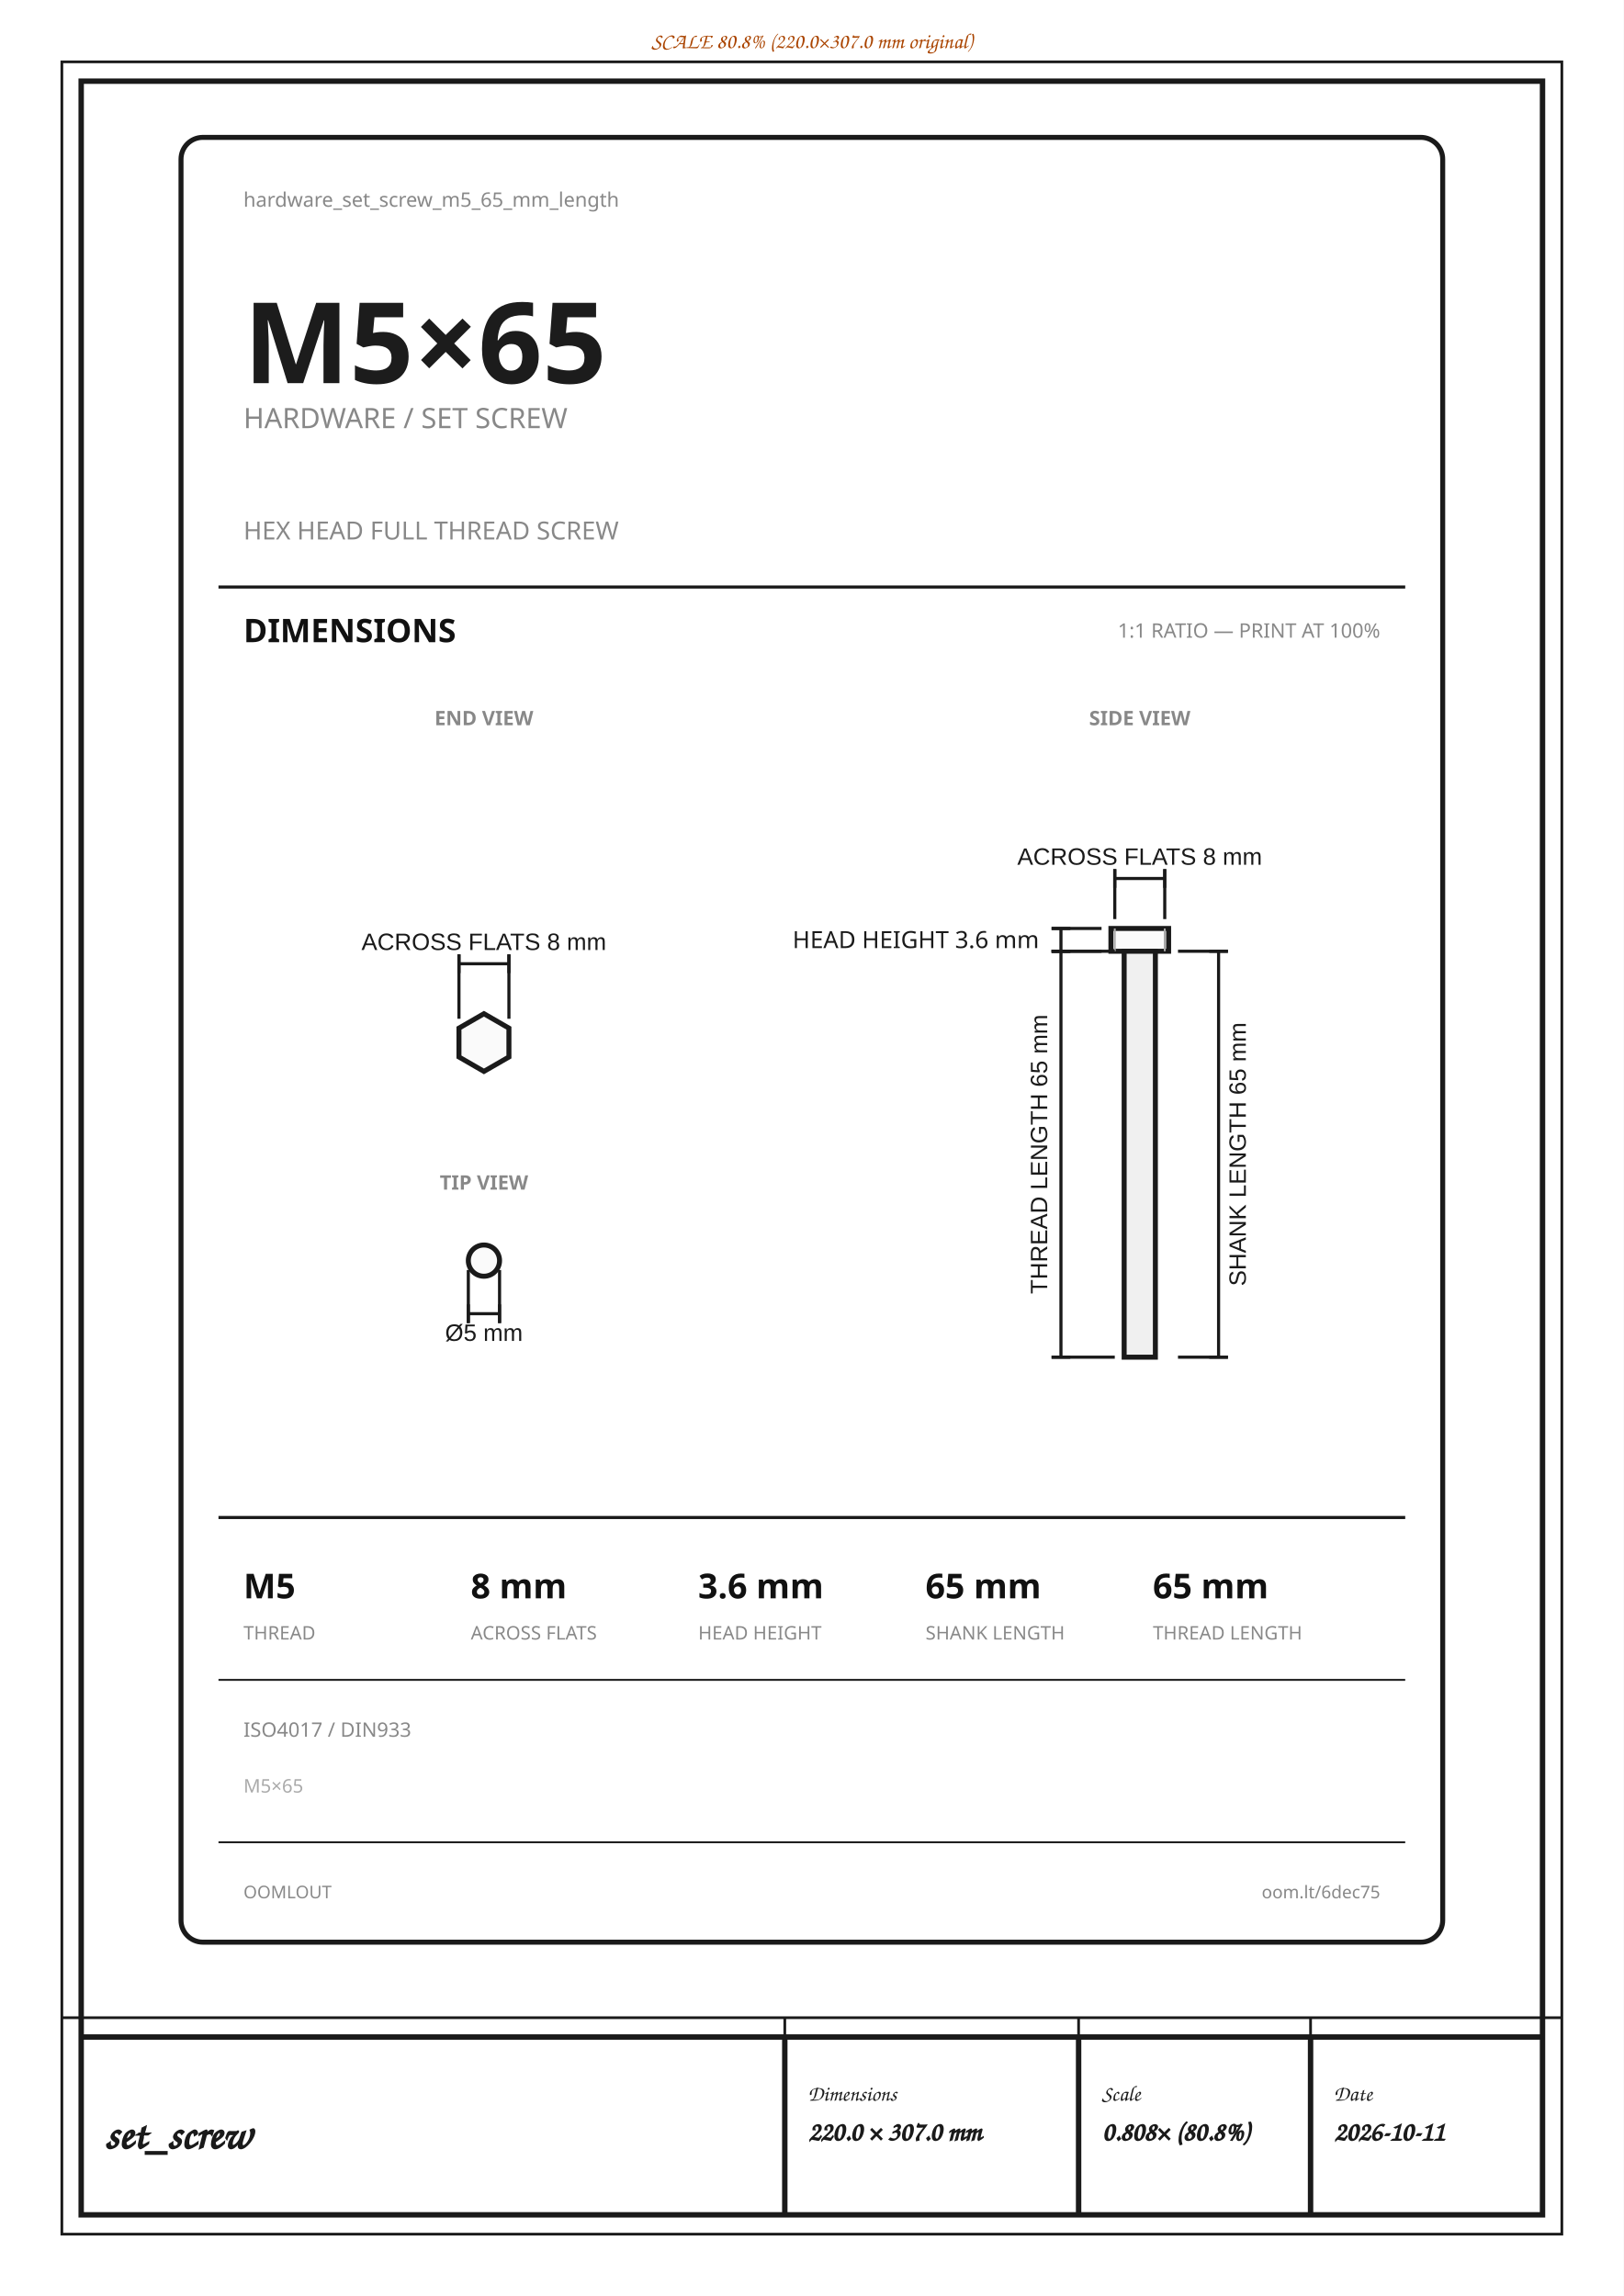
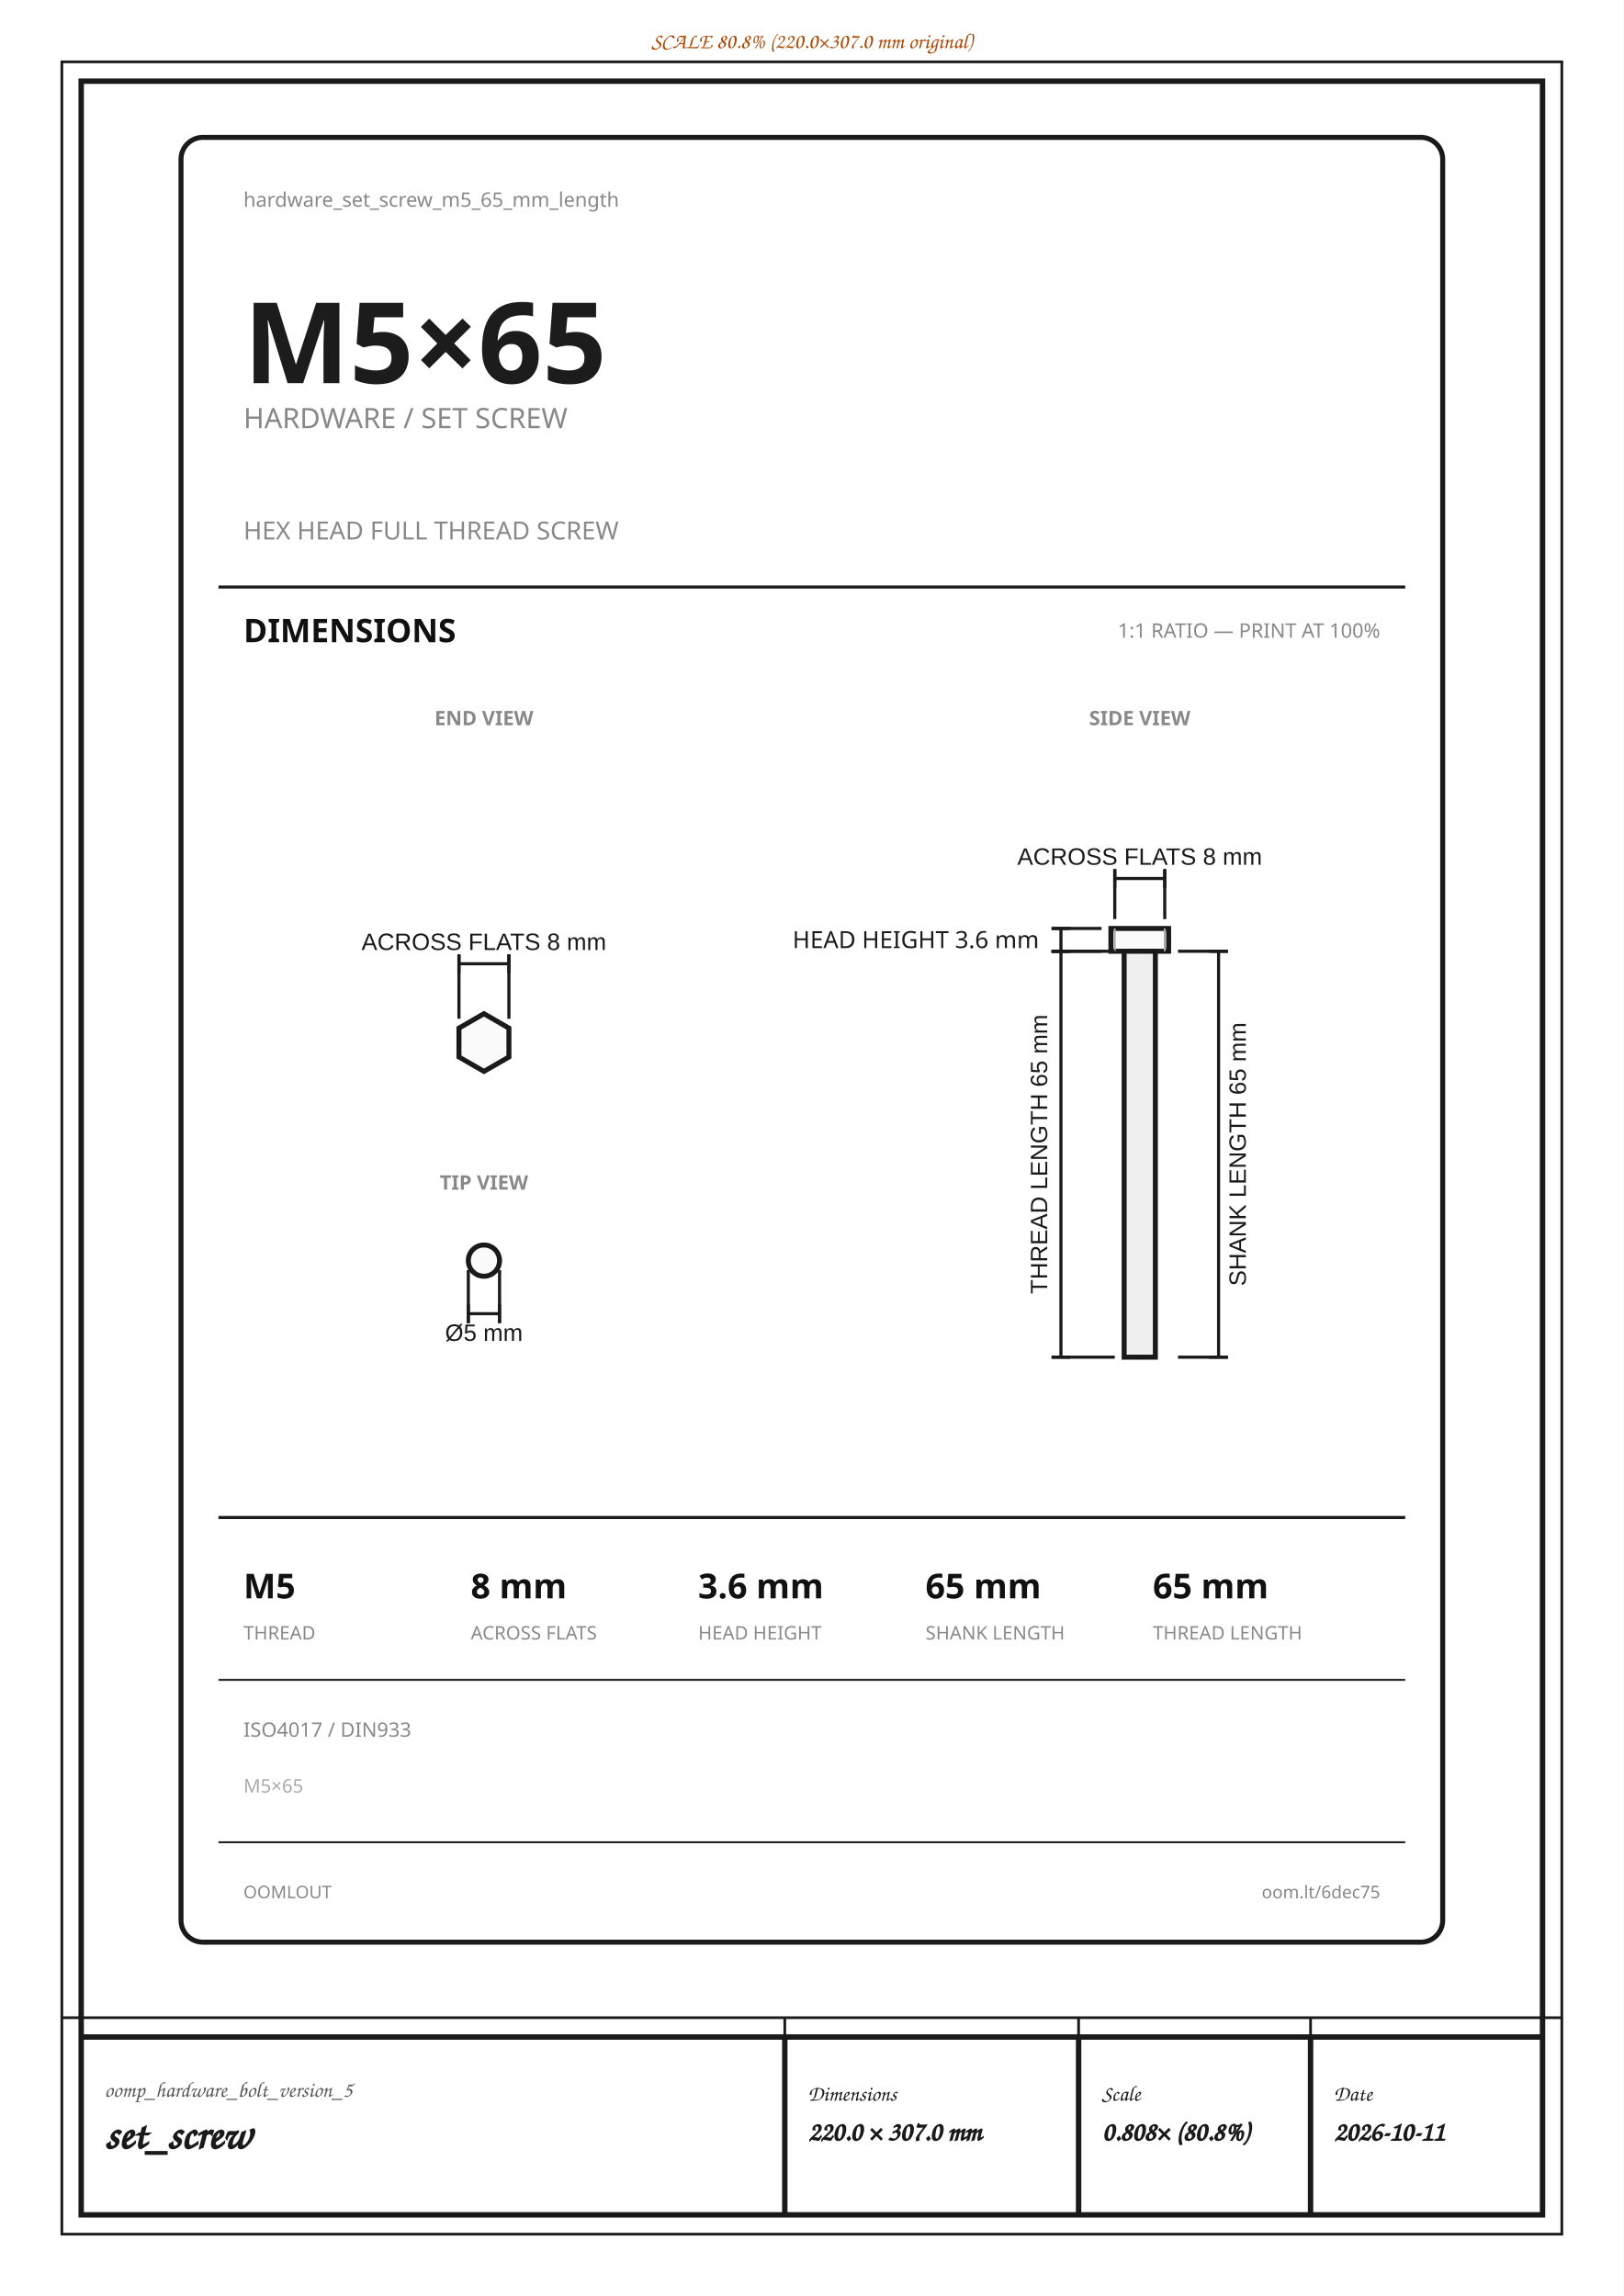
<svg xmlns="http://www.w3.org/2000/svg" width="210mm" height="297mm" viewBox="0 0 210 297">
  <rect x="0" y="0" width="210" height="297" fill="white" stroke="none" />
  <rect x="8" y="8" width="194" height="281" fill="none" stroke="#1A1A1A" stroke-width="0.35" />
  <rect x="10.5" y="10.5" width="189" height="276" fill="none" stroke="#1A1A1A" stroke-width="0.7" />
  <line x1="8" y1="261" x2="202" y2="261" stroke="#1A1A1A" stroke-width="0.35" />
  <line x1="10.5" y1="263.5" x2="199.5" y2="263.5" stroke="#1A1A1A" stroke-width="0.7" />
  <line x1="101.5" y1="261" x2="101.5" y2="286.5" stroke="#1A1A1A" stroke-width="0.35" />
  <line x1="101.5" y1="263.5" x2="101.5" y2="286.5" stroke="#1A1A1A" stroke-width="0.7" />
  <line x1="139.5" y1="261" x2="139.5" y2="286.5" stroke="#1A1A1A" stroke-width="0.35" />
  <line x1="139.5" y1="263.5" x2="139.5" y2="286.5" stroke="#1A1A1A" stroke-width="0.7" />
  <line x1="169.5" y1="261" x2="169.5" y2="286.5" stroke="#1A1A1A" stroke-width="0.35" />
  <line x1="169.5" y1="263.5" x2="169.5" y2="286.5" stroke="#1A1A1A" stroke-width="0.7" />
+   <text x="13.5" y="270.5" font-family="Swis721 Blk BT, comic sans ms" font-size="2.8" font-weight="normal" text-anchor="start" dominant-baseline="middle" fill="#555555" textLength="85" lengthAdjust="spacingAndGlyphs">oomp_hardware_bolt_version_5</text>
  <text x="13.5" y="276.5" font-family="Swis721 Blk BT, comic sans ms" font-size="5.5" font-weight="bold" text-anchor="start" dominant-baseline="middle" fill="#1A1A1A" textLength="85" lengthAdjust="spacingAndGlyphs">set_screw</text>
  <text x="104.5" y="271" font-family="Swis721 Blk BT, comic sans ms" font-size="2.8" font-weight="normal" text-anchor="start" dominant-baseline="middle" fill="#1A1A1A">Dimensions</text>
  <text x="104.5" y="276" font-family="Swis721 Blk BT, comic sans ms" font-size="3.5" font-weight="bold" text-anchor="start" dominant-baseline="middle" fill="#1A1A1A">220.0 × 307.0 mm</text>
  <text x="142.5" y="271" font-family="Swis721 Blk BT, comic sans ms" font-size="2.8" font-weight="normal" text-anchor="start" dominant-baseline="middle" fill="#1A1A1A">Scale</text>
  <text x="142.5" y="276" font-family="Swis721 Blk BT, comic sans ms" font-size="3.5" font-weight="bold" text-anchor="start" dominant-baseline="middle" fill="#1A1A1A">0.808× (80.8%)</text>
  <text x="172.5" y="271" font-family="Swis721 Blk BT, comic sans ms" font-size="2.8" font-weight="normal" text-anchor="start" dominant-baseline="middle" fill="#1A1A1A">Date</text>
  <text x="172.5" y="276" font-family="Swis721 Blk BT, comic sans ms" font-size="3.5" font-weight="bold" text-anchor="start" dominant-baseline="middle" fill="#1A1A1A">2026-10-11</text>
  <text x="105" y="5.5" font-family="Swis721 Blk BT, comic sans ms" font-size="2.8" font-weight="normal" text-anchor="middle" dominant-baseline="middle" fill="#AA4400">SCALE 80.8%  (220.0×307.0 mm original)</text>
  <g transform="translate(16.1401,10.5) scale(0.807818)">
    <rect x="5" y="5" width="210" height="297" fill="#ffffff" stroke="none" />
    <rect x="9" y="9" width="202" height="289" rx="3.5" ry="3.5" fill="none" stroke="#1A1A1A" stroke-width="0.8" />
    <text x="19" y="19" font-family="sans-serif" font-size="3.2" text-anchor="start" dominant-baseline="middle" fill="#888888">hardware_set_screw_m5_65_mm_length</text>
    <text x="19" y="42" font-family="sans-serif" font-size="18" font-weight="bold" text-anchor="start" dominant-baseline="middle" fill="#1C1C1C">M5×65</text>
    <text x="19" y="54" font-family="sans-serif" font-size="4.5" text-anchor="start" dominant-baseline="middle" fill="#888888">HARDWARE / SET SCREW</text>
    <text x="19" y="72" font-family="sans-serif" font-size="4" text-anchor="start" dominant-baseline="middle" fill="#888888">HEX HEAD FULL THREAD SCREW</text>
    <line x1="15" y1="81" x2="205" y2="81" fill="#333333" stroke="#1A1A1A" stroke-width="0.5" />
    <text x="19" y="88" font-family="sans-serif" font-size="5.2" font-weight="bold" text-anchor="start" dominant-baseline="middle" fill="#111111">DIMENSIONS</text>
    <text x="201" y="88" font-family="sans-serif" font-size="3.2" text-anchor="end" dominant-baseline="middle" fill="#888888">1:1 RATIO  —  PRINT AT 100%</text>
    <text x="57.5" y="102" font-family="sans-serif" font-size="3.2" font-weight="bold" text-anchor="middle" dominant-baseline="middle" fill="#888888">END VIEW</text>
    <text x="162.5" y="102" font-family="sans-serif" font-size="3.2" font-weight="bold" text-anchor="middle" dominant-baseline="middle" fill="#888888">SIDE VIEW</text>
    <polygon points="57.5,149.327 53.5,151.636 53.5,156.255 57.5,158.564 61.5,156.255 61.5,151.636" fill="#FAFAFA" stroke="#1A1A1A" stroke-width="0.8" />
    <line x1="53.5" y1="150.136" x2="53.5" y2="139.827" fill="#1A1A1A" stroke="#1A1A1A" stroke-width="0.5" />
    <line x1="61.5" y1="150.136" x2="61.5" y2="139.827" fill="#1A1A1A" stroke="#1A1A1A" stroke-width="0.5" />
    <line x1="53.5" y1="141.327" x2="61.5" y2="141.327" fill="#1A1A1A" stroke="#1A1A1A" stroke-width="0.5" />
    <line x1="53.5" y1="142.827" x2="53.5" y2="139.827" fill="#1A1A1A" stroke="#1A1A1A" stroke-width="0.5" />
    <line x1="61.5" y1="142.827" x2="61.5" y2="139.827" fill="#1A1A1A" stroke="#1A1A1A" stroke-width="0.5" />
    <text x="57.5" y="138.047" font-family="Arial, Helvetica, sans-serif" font-size="3.8" text-anchor="middle" dominant-baseline="middle" fill="#1A1A1A">ACROSS FLATS  8 mm</text>
    <text x="57.5" y="176.364" font-family="sans-serif" font-size="3.2" font-weight="bold" text-anchor="middle" dominant-baseline="middle" fill="#888888">TIP VIEW</text>
    <circle cx="57.5" cy="188.864" r="2.5" fill="#FAFAFA" stroke="#1A1A1A" stroke-width="0.8" />
    <line x1="55" y1="190.364" x2="55" y2="198.864" fill="#1A1A1A" stroke="#1A1A1A" stroke-width="0.5" />
    <line x1="60" y1="190.364" x2="60" y2="198.864" fill="#1A1A1A" stroke="#1A1A1A" stroke-width="0.5" />
    <line x1="55" y1="197.364" x2="60" y2="197.364" fill="#1A1A1A" stroke="#1A1A1A" stroke-width="0.5" />
    <line x1="55" y1="198.864" x2="55" y2="195.864" fill="#1A1A1A" stroke="#1A1A1A" stroke-width="0.5" />
    <line x1="60" y1="198.864" x2="60" y2="195.864" fill="#1A1A1A" stroke="#1A1A1A" stroke-width="0.5" />
    <text x="57.5" y="200.644" font-family="Arial, Helvetica, sans-serif" font-size="3.8" text-anchor="middle" dominant-baseline="middle" fill="#1A1A1A">Ø5 mm</text>
    <rect x="157.881" y="135.675" width="9.238" height="3.65" fill="#FAFAFA" stroke="#1A1A1A" stroke-width="0.8" />
    <line x1="158.5" y1="139.325" x2="158.5" y2="135.675" fill="#333333" stroke="#AAAAAA" stroke-width="0.3" />
    <line x1="166.5" y1="139.325" x2="166.5" y2="135.675" fill="#333333" stroke="#AAAAAA" stroke-width="0.3" />
    <rect x="160" y="139.325" width="5" height="65" fill="#F0F0F0" stroke="#1A1A1A" stroke-width="0.8" />
    <line x1="158.5" y1="134.175" x2="158.5" y2="126.175" fill="#1A1A1A" stroke="#1A1A1A" stroke-width="0.5" />
    <line x1="166.5" y1="134.175" x2="166.5" y2="126.175" fill="#1A1A1A" stroke="#1A1A1A" stroke-width="0.5" />
    <line x1="158.5" y1="127.675" x2="166.5" y2="127.675" fill="#1A1A1A" stroke="#1A1A1A" stroke-width="0.5" />
    <line x1="158.5" y1="129.175" x2="158.5" y2="126.175" fill="#1A1A1A" stroke="#1A1A1A" stroke-width="0.5" />
    <line x1="166.5" y1="129.175" x2="166.5" y2="126.175" fill="#1A1A1A" stroke="#1A1A1A" stroke-width="0.5" />
    <text x="162.5" y="124.395" font-family="Arial, Helvetica, sans-serif" font-size="3.8" text-anchor="middle" dominant-baseline="middle" fill="#1A1A1A">ACROSS FLATS  8 mm</text>
    <line x1="156.381" y1="139.325" x2="148.381" y2="139.325" fill="#333333" stroke="#1A1A1A" stroke-width="0.5" />
    <line x1="148.381" y1="139.325" x2="151.381" y2="139.325" fill="#333333" stroke="#1A1A1A" stroke-width="0.5" />
    <line x1="156.381" y1="135.675" x2="148.381" y2="135.675" fill="#333333" stroke="#1A1A1A" stroke-width="0.5" />
    <line x1="148.381" y1="135.675" x2="151.381" y2="135.675" fill="#333333" stroke="#1A1A1A" stroke-width="0.5" />
    <line x1="149.881" y1="139.325" x2="149.881" y2="135.675" fill="#333333" stroke="#1A1A1A" stroke-width="0.5" />
    <text x="146.381" y="137.5" font-family="sans-serif" font-size="3.8" text-anchor="end" dominant-baseline="middle" fill="#1A1A1A">HEAD HEIGHT  3.6 mm</text>
    <line x1="168.619" y1="204.325" x2="176.619" y2="204.325" fill="#1A1A1A" stroke="#1A1A1A" stroke-width="0.5" />
    <line x1="168.619" y1="139.325" x2="176.619" y2="139.325" fill="#1A1A1A" stroke="#1A1A1A" stroke-width="0.5" />
    <line x1="175.119" y1="204.325" x2="175.119" y2="139.325" fill="#1A1A1A" stroke="#1A1A1A" stroke-width="0.5" />
    <line x1="173.619" y1="204.325" x2="176.619" y2="204.325" fill="#1A1A1A" stroke="#1A1A1A" stroke-width="0.5" />
    <line x1="173.619" y1="139.325" x2="176.619" y2="139.325" fill="#1A1A1A" stroke="#1A1A1A" stroke-width="0.5" />
    <text x="178.399" y="171.825" font-family="Arial, Helvetica, sans-serif" font-size="3.8" text-anchor="middle" dominant-baseline="middle" fill="#1A1A1A" transform="rotate(-90.000,178.3988,171.825)">SHANK LENGTH  65 mm</text>
    <line x1="158.5" y1="204.325" x2="148.381" y2="204.325" fill="#1A1A1A" stroke="#1A1A1A" stroke-width="0.5" />
    <line x1="158.5" y1="139.325" x2="148.381" y2="139.325" fill="#1A1A1A" stroke="#1A1A1A" stroke-width="0.5" />
    <line x1="149.881" y1="204.325" x2="149.881" y2="139.325" fill="#1A1A1A" stroke="#1A1A1A" stroke-width="0.5" />
    <line x1="148.381" y1="204.325" x2="151.381" y2="204.325" fill="#1A1A1A" stroke="#1A1A1A" stroke-width="0.5" />
    <line x1="148.381" y1="139.325" x2="151.381" y2="139.325" fill="#1A1A1A" stroke="#1A1A1A" stroke-width="0.5" />
    <text x="146.601" y="171.825" font-family="Arial, Helvetica, sans-serif" font-size="3.8" text-anchor="middle" dominant-baseline="middle" fill="#1A1A1A" transform="rotate(-90.000,146.6012,171.825)">THREAD LENGTH  65 mm</text>
    <line x1="15" y1="230" x2="205" y2="230" fill="#333333" stroke="#1A1A1A" stroke-width="0.5" />
    <text x="19" y="241" font-family="sans-serif" font-size="5.5" font-weight="bold" text-anchor="start" dominant-baseline="middle" fill="#111111">M5</text>
    <text x="19" y="248.5" font-family="sans-serif" font-size="3" text-anchor="start" dominant-baseline="middle" fill="#888888">THREAD</text>
    <text x="55.4" y="241" font-family="sans-serif" font-size="5.5" font-weight="bold" text-anchor="start" dominant-baseline="middle" fill="#111111">8 mm</text>
    <text x="55.4" y="248.5" font-family="sans-serif" font-size="3" text-anchor="start" dominant-baseline="middle" fill="#888888">ACROSS FLATS</text>
    <text x="91.8" y="241" font-family="sans-serif" font-size="5.5" font-weight="bold" text-anchor="start" dominant-baseline="middle" fill="#111111">3.6 mm</text>
    <text x="91.8" y="248.5" font-family="sans-serif" font-size="3" text-anchor="start" dominant-baseline="middle" fill="#888888">HEAD HEIGHT</text>
    <text x="128.2" y="241" font-family="sans-serif" font-size="5.5" font-weight="bold" text-anchor="start" dominant-baseline="middle" fill="#111111">65 mm</text>
    <text x="128.2" y="248.5" font-family="sans-serif" font-size="3" text-anchor="start" dominant-baseline="middle" fill="#888888">SHANK LENGTH</text>
    <text x="164.6" y="241" font-family="sans-serif" font-size="5.5" font-weight="bold" text-anchor="start" dominant-baseline="middle" fill="#111111">65 mm</text>
    <text x="164.6" y="248.5" font-family="sans-serif" font-size="3" text-anchor="start" dominant-baseline="middle" fill="#888888">THREAD LENGTH</text>
    <line x1="15" y1="256" x2="205" y2="256" fill="#333333" stroke="#1A1A1A" stroke-width="0.3" />
    <text x="19" y="264" font-family="sans-serif" font-size="3.2" text-anchor="start" dominant-baseline="middle" fill="#888888">ISO4017 / DIN933</text>
    <text x="19" y="273" font-family="sans-serif" font-size="3" text-anchor="start" dominant-baseline="middle" fill="#aaaaaa">M5×65</text>
    <line x1="15" y1="282" x2="205" y2="282" fill="#333333" stroke="#1A1A1A" stroke-width="0.3" />
    <text x="19" y="290" font-family="sans-serif" font-size="2.8" text-anchor="start" dominant-baseline="middle" fill="#888888">OOMLOUT</text>
    <text x="201" y="290" font-family="sans-serif" font-size="2.8" text-anchor="end" dominant-baseline="middle" fill="#888888">oom.lt/6dec75</text>
  </g>
</svg>
